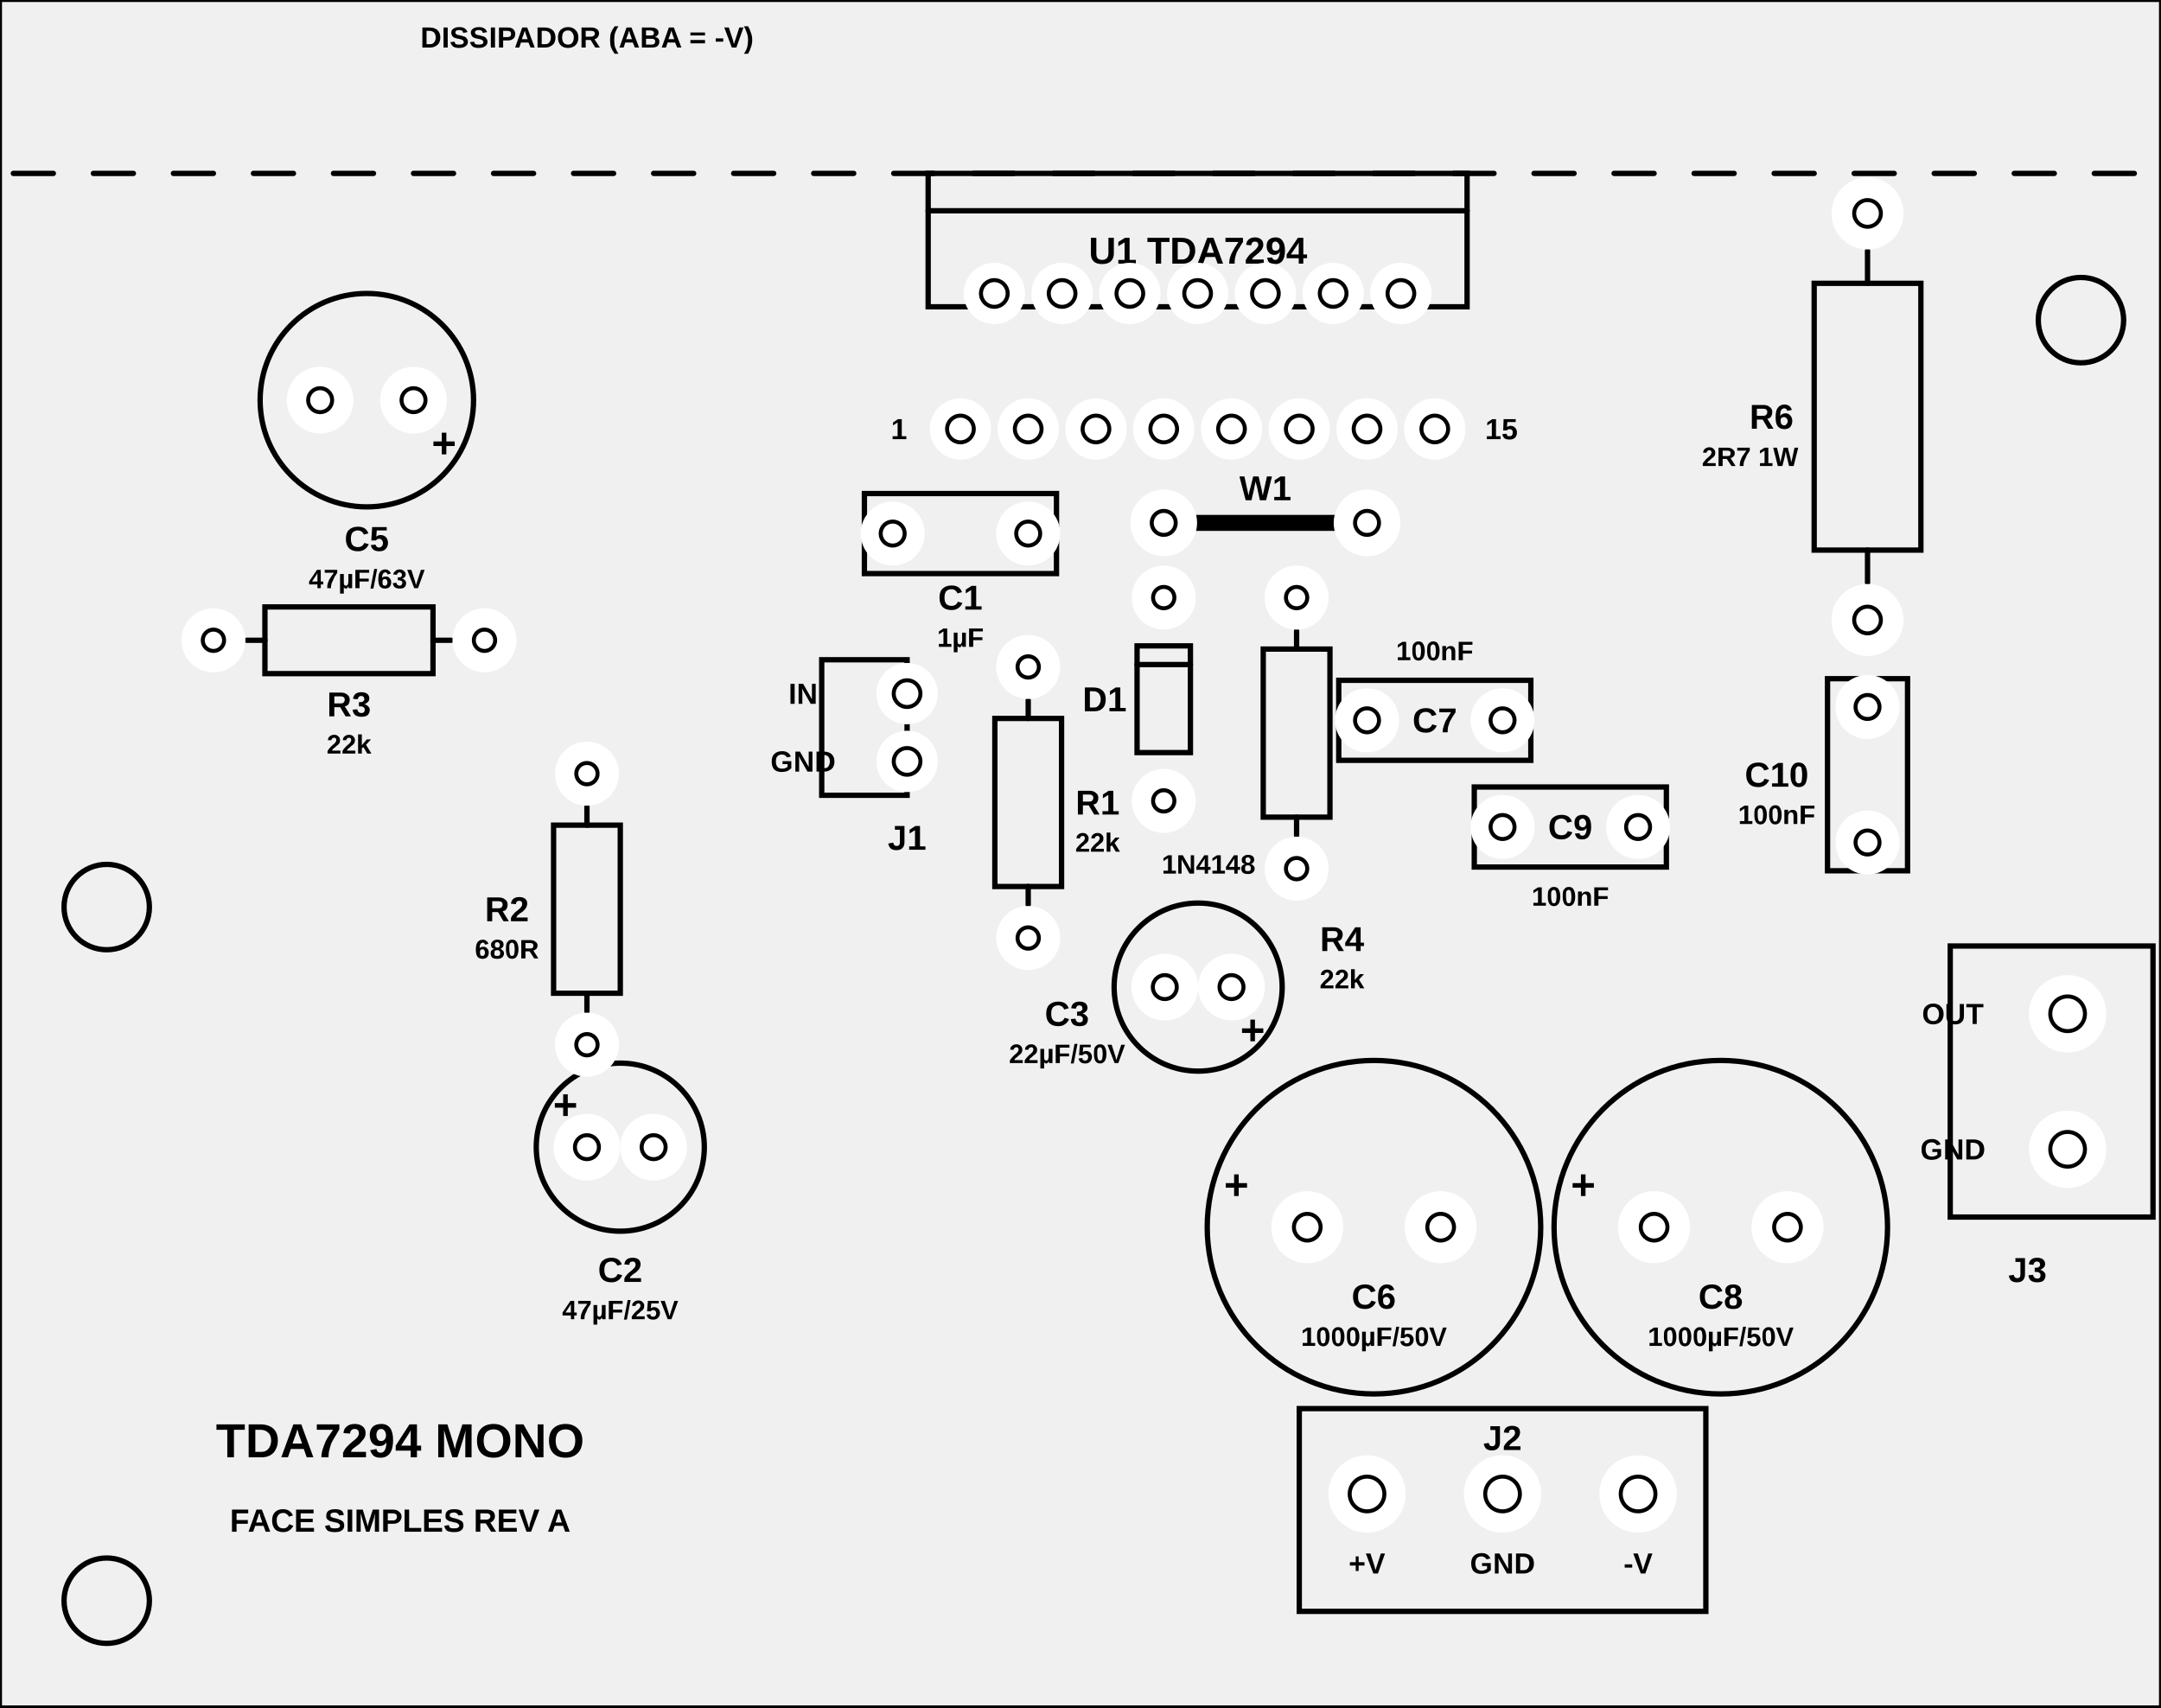
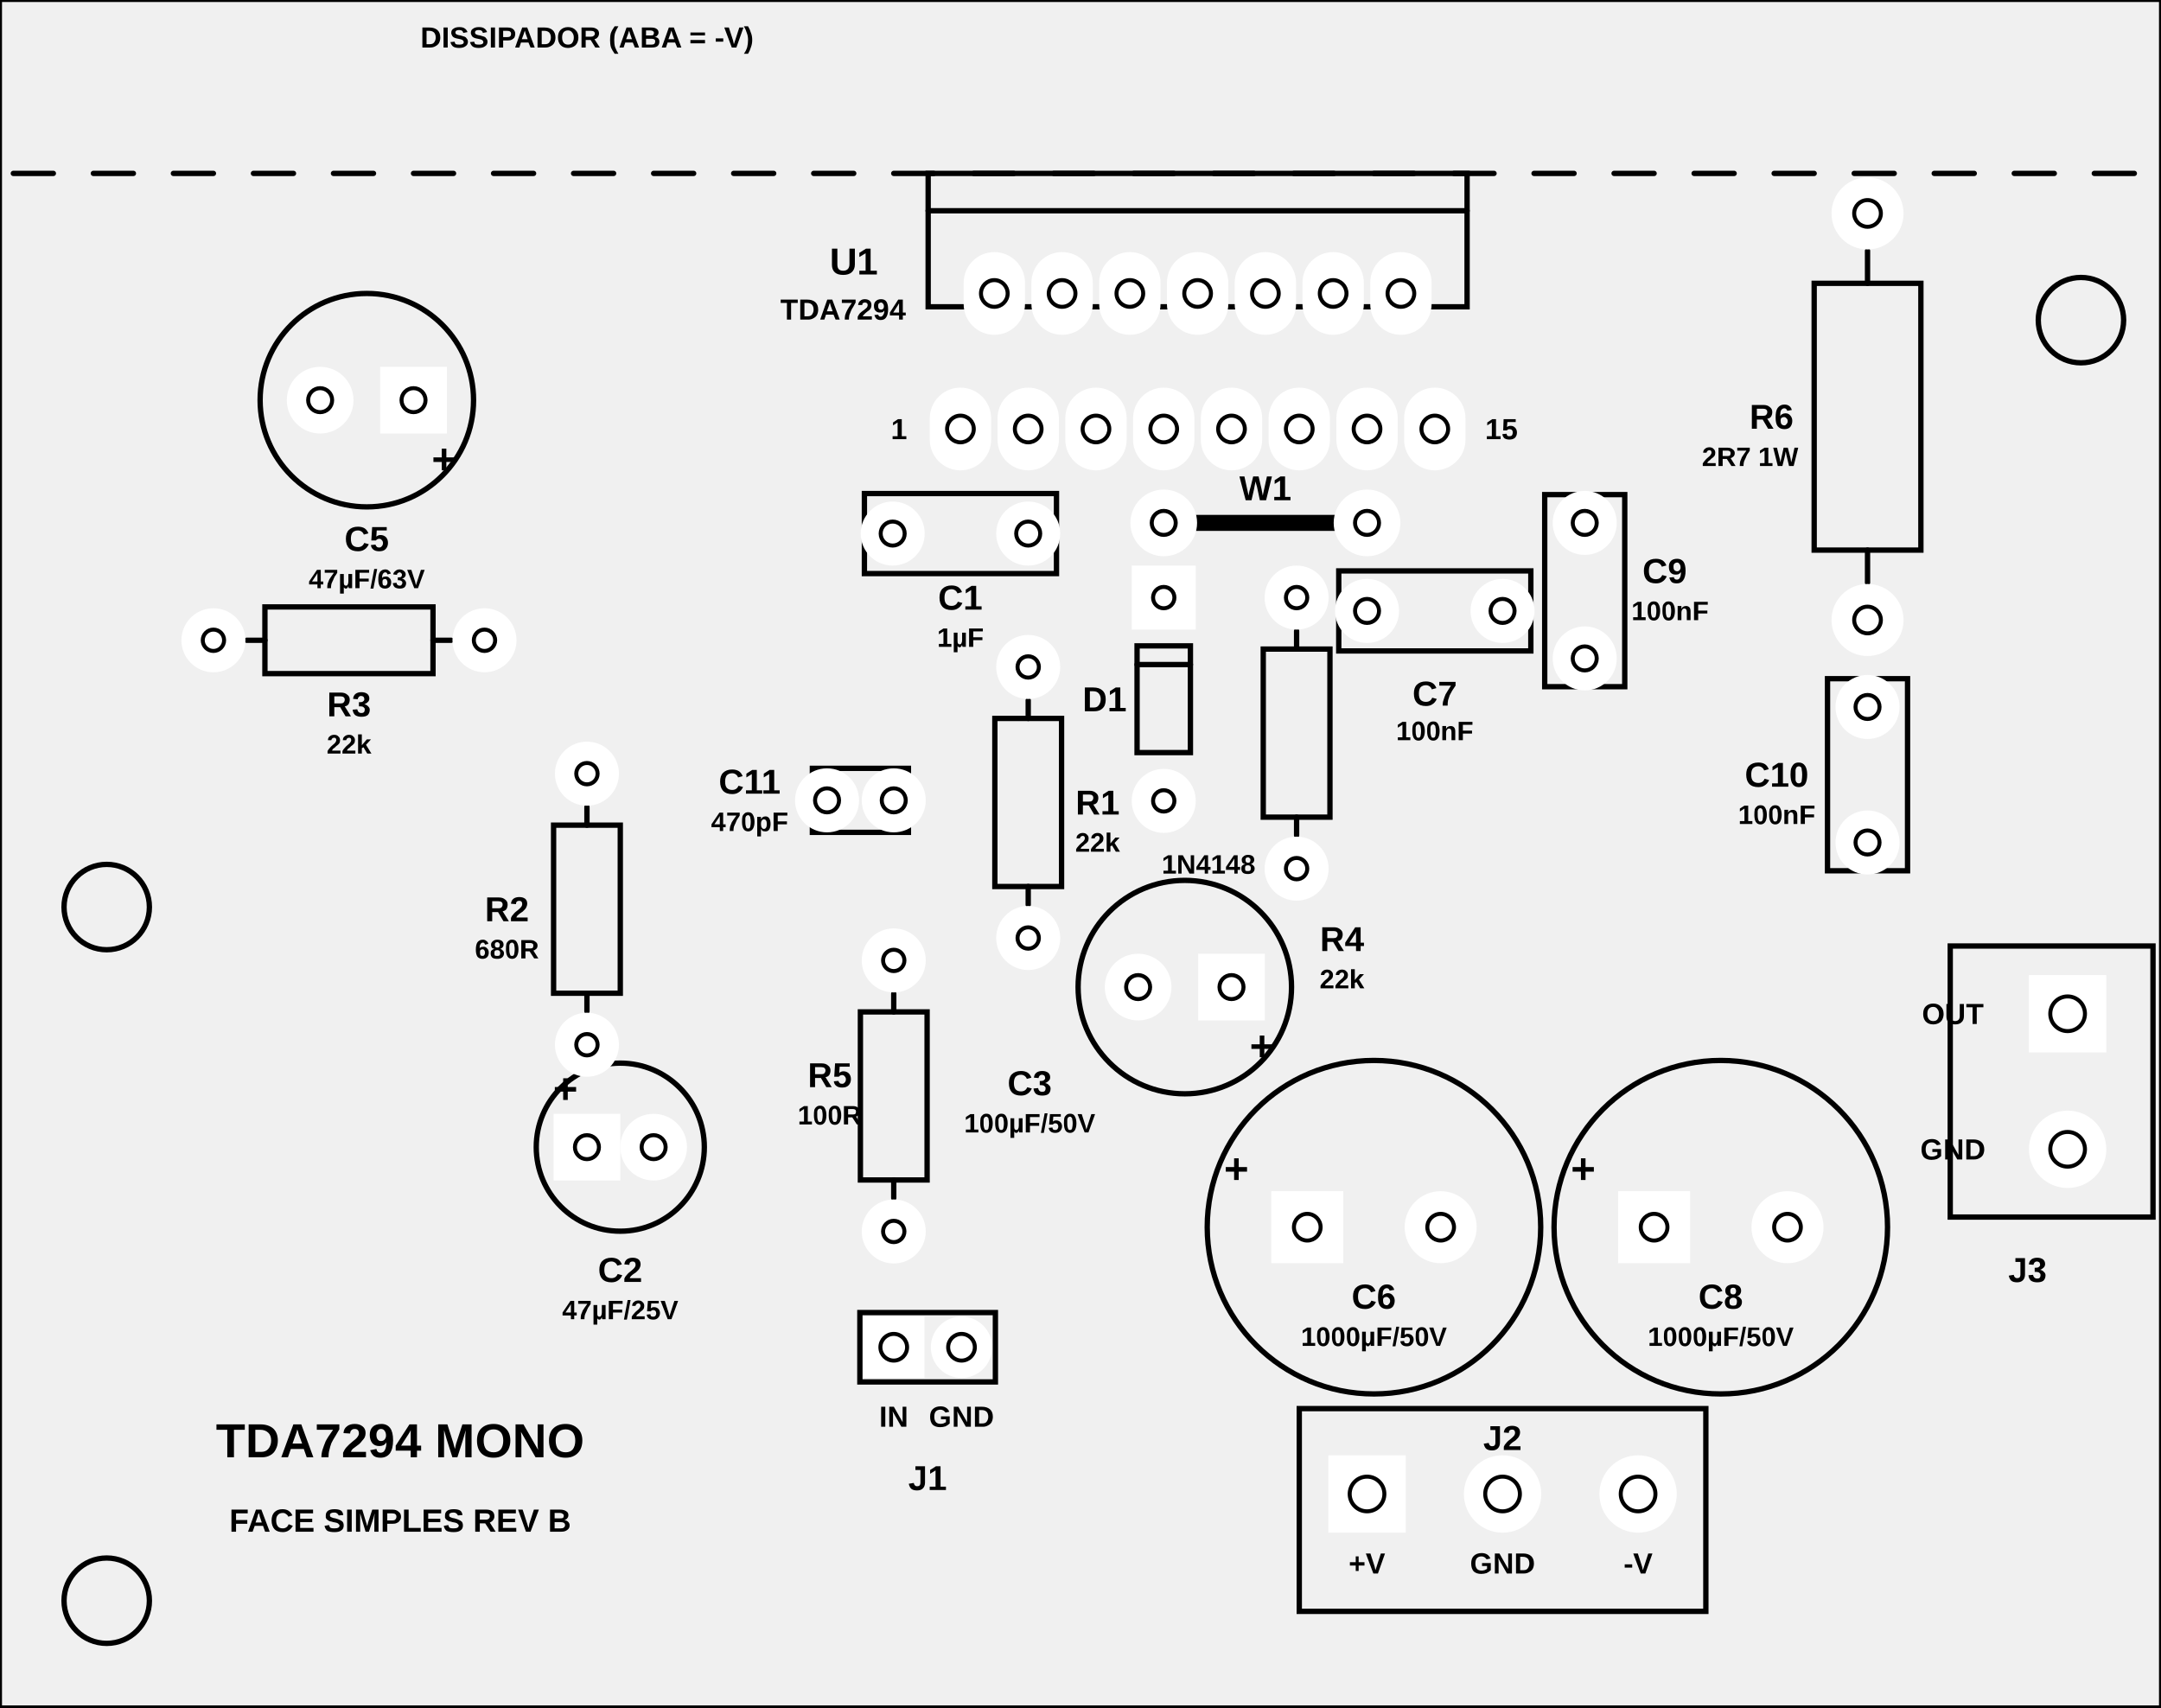
<svg xmlns="http://www.w3.org/2000/svg" width="81.0mm" height="64.0mm" viewBox="0 0 81.0 64.0">
  <g>
    <rect x="0" y="0" width="81.0" height="64.0" fill="none" stroke="#000" stroke-width="0.15" />
    <rect x="34.790" y="6.500" width="20.200" height="5.000" fill="none" stroke="#000" stroke-width="0.2" />
    <line x1="34.79" y1="7.9" x2="54.99" y2="7.9" stroke="#000" stroke-width="0.2" stroke-linecap="round" />
-     <text x="44.900" y="9.400" font-family="Arial, Helvetica, sans-serif" font-size="1.4" font-weight="bold" fill="#000" text-anchor="middle" dominant-baseline="central">U1  TDA7294</text>
+     <text x="32.000" y="9.800" font-family="Arial, Helvetica, sans-serif" font-size="1.4" font-weight="bold" fill="#000" text-anchor="middle" dominant-baseline="central">U1</text>
+     <text x="31.600" y="11.600" font-family="Arial, Helvetica, sans-serif" font-size="1.1" font-weight="bold" fill="#000" text-anchor="middle" dominant-baseline="central">TDA7294</text>
    <text x="33.700" y="16.080" font-family="Arial, Helvetica, sans-serif" font-size="1.1" font-weight="bold" fill="#000" text-anchor="middle" dominant-baseline="central">1</text>
    <text x="56.280" y="16.080" font-family="Arial, Helvetica, sans-serif" font-size="1.1" font-weight="bold" fill="#000" text-anchor="middle" dominant-baseline="central">15</text>
    <circle cx="13.75" cy="15.0" r="4.0" fill="none" stroke="#000" stroke-width="0.2" />
-     <text x="16.650" y="16.600" font-family="Arial, Helvetica, sans-serif" font-size="1.6" font-weight="bold" fill="#000" text-anchor="middle" dominant-baseline="central">+</text>
+     <text x="16.650" y="17.200" font-family="Arial, Helvetica, sans-serif" font-size="1.6" font-weight="bold" fill="#000" text-anchor="middle" dominant-baseline="central">+</text>
    <text x="13.750" y="20.200" font-family="Arial, Helvetica, sans-serif" font-size="1.3" font-weight="bold" fill="#000" text-anchor="middle" dominant-baseline="central">C5</text>
    <text x="13.750" y="21.700" font-family="Arial, Helvetica, sans-serif" font-size="1.0" font-weight="bold" fill="#000" text-anchor="middle" dominant-baseline="central">47µF/63V</text>
    <rect x="9.930" y="22.750" width="6.300" height="2.500" fill="none" stroke="#000" stroke-width="0.2" />
    <line x1="9.25" y1="24.0" x2="9.93" y2="24.0" stroke="#000" stroke-width="0.2" stroke-linecap="round" />
    <line x1="16.23" y1="24.0" x2="16.91" y2="24.0" stroke="#000" stroke-width="0.2" stroke-linecap="round" />
    <text x="13.080" y="26.400" font-family="Arial, Helvetica, sans-serif" font-size="1.3" font-weight="bold" fill="#000" text-anchor="middle" dominant-baseline="central">R3</text>
    <text x="13.080" y="27.900" font-family="Arial, Helvetica, sans-serif" font-size="1.0" font-weight="bold" fill="#000" text-anchor="middle" dominant-baseline="central">22k</text>
    <rect x="20.750" y="30.930" width="2.500" height="6.300" fill="none" stroke="#000" stroke-width="0.2" />
    <line x1="22.0" y1="30.25" x2="22.0" y2="30.93" stroke="#000" stroke-width="0.2" stroke-linecap="round" />
    <line x1="22.0" y1="37.23" x2="22.0" y2="37.91" stroke="#000" stroke-width="0.2" stroke-linecap="round" />
    <text x="19.000" y="34.080" font-family="Arial, Helvetica, sans-serif" font-size="1.3" font-weight="bold" fill="#000" text-anchor="middle" dominant-baseline="central">R2</text>
    <text x="19.000" y="35.580" font-family="Arial, Helvetica, sans-serif" font-size="1.0" font-weight="bold" fill="#000" text-anchor="middle" dominant-baseline="central">680R</text>
    <circle cx="23.25" cy="43.0" r="3.15" fill="none" stroke="#000" stroke-width="0.2" />
-     <text x="21.200" y="41.400" font-family="Arial, Helvetica, sans-serif" font-size="1.6" font-weight="bold" fill="#000" text-anchor="middle" dominant-baseline="central">+</text>
+     <text x="21.200" y="40.800" font-family="Arial, Helvetica, sans-serif" font-size="1.6" font-weight="bold" fill="#000" text-anchor="middle" dominant-baseline="central">+</text>
    <text x="23.250" y="47.600" font-family="Arial, Helvetica, sans-serif" font-size="1.3" font-weight="bold" fill="#000" text-anchor="middle" dominant-baseline="central">C2</text>
    <text x="23.250" y="49.100" font-family="Arial, Helvetica, sans-serif" font-size="1.0" font-weight="bold" fill="#000" text-anchor="middle" dominant-baseline="central">47µF/25V</text>
    <line x1="43.62" y1="19.6" x2="51.24" y2="19.6" stroke="#000" stroke-width="0.6" stroke-linecap="round" />
    <text x="47.430" y="18.300" font-family="Arial, Helvetica, sans-serif" font-size="1.3" font-weight="bold" fill="#000" text-anchor="middle" dominant-baseline="central">W1</text>
    <rect x="42.620" y="24.210" width="2.000" height="4.000" fill="none" stroke="#000" stroke-width="0.2" />
    <line x1="42.62" y1="24.91" x2="44.62" y2="24.91" stroke="#000" stroke-width="0.2" stroke-linecap="round" />
    <text x="41.400" y="26.210" font-family="Arial, Helvetica, sans-serif" font-size="1.3" font-weight="bold" fill="#000" text-anchor="middle" dominant-baseline="central">D1</text>
    <text x="45.300" y="32.400" font-family="Arial, Helvetica, sans-serif" font-size="1.0" font-weight="bold" fill="#000" text-anchor="middle" dominant-baseline="central">1N4148</text>
    <rect x="47.350" y="24.330" width="2.500" height="6.300" fill="none" stroke="#000" stroke-width="0.2" />
    <line x1="48.6" y1="23.65" x2="48.6" y2="24.33" stroke="#000" stroke-width="0.2" stroke-linecap="round" />
    <line x1="48.6" y1="30.63" x2="48.6" y2="31.31" stroke="#000" stroke-width="0.2" stroke-linecap="round" />
    <text x="50.300" y="35.200" font-family="Arial, Helvetica, sans-serif" font-size="1.3" font-weight="bold" fill="#000" text-anchor="middle" dominant-baseline="central">R4</text>
    <text x="50.300" y="36.700" font-family="Arial, Helvetica, sans-serif" font-size="1.0" font-weight="bold" fill="#000" text-anchor="middle" dominant-baseline="central">22k</text>
-     <circle cx="44.91" cy="37.0" r="3.15" fill="none" stroke="#000" stroke-width="0.2" />
-     <text x="46.960" y="38.600" font-family="Arial, Helvetica, sans-serif" font-size="1.6" font-weight="bold" fill="#000" text-anchor="middle" dominant-baseline="central">+</text>
-     <text x="40.000" y="38.000" font-family="Arial, Helvetica, sans-serif" font-size="1.3" font-weight="bold" fill="#000" text-anchor="middle" dominant-baseline="central">C3</text>
-     <text x="40.000" y="39.500" font-family="Arial, Helvetica, sans-serif" font-size="1.0" font-weight="bold" fill="#000" text-anchor="middle" dominant-baseline="central">22µF/50V</text>
+     <circle cx="44.41" cy="37.0" r="4.0" fill="none" stroke="#000" stroke-width="0.2" />
+     <text x="47.310" y="39.200" font-family="Arial, Helvetica, sans-serif" font-size="1.6" font-weight="bold" fill="#000" text-anchor="middle" dominant-baseline="central">+</text>
+     <text x="38.600" y="40.600" font-family="Arial, Helvetica, sans-serif" font-size="1.3" font-weight="bold" fill="#000" text-anchor="middle" dominant-baseline="central">C3</text>
+     <text x="38.600" y="42.100" font-family="Arial, Helvetica, sans-serif" font-size="1.0" font-weight="bold" fill="#000" text-anchor="middle" dominant-baseline="central">100µF/50V</text>
    <rect x="32.400" y="18.500" width="7.200" height="3.000" fill="none" stroke="#000" stroke-width="0.2" />
    <text x="36.000" y="22.400" font-family="Arial, Helvetica, sans-serif" font-size="1.3" font-weight="bold" fill="#000" text-anchor="middle" dominant-baseline="central">C1</text>
    <text x="36.000" y="23.900" font-family="Arial, Helvetica, sans-serif" font-size="1.0" font-weight="bold" fill="#000" text-anchor="middle" dominant-baseline="central">1µF</text>
    <rect x="37.290" y="26.930" width="2.500" height="6.300" fill="none" stroke="#000" stroke-width="0.2" />
    <line x1="38.54" y1="26.25" x2="38.54" y2="26.93" stroke="#000" stroke-width="0.2" stroke-linecap="round" />
    <line x1="38.54" y1="33.23" x2="38.54" y2="33.91" stroke="#000" stroke-width="0.2" stroke-linecap="round" />
    <text x="41.140" y="30.080" font-family="Arial, Helvetica, sans-serif" font-size="1.3" font-weight="bold" fill="#000" text-anchor="middle" dominant-baseline="central">R1</text>
    <text x="41.140" y="31.580" font-family="Arial, Helvetica, sans-serif" font-size="1.0" font-weight="bold" fill="#000" text-anchor="middle" dominant-baseline="central">22k</text>
-     <rect x="30.800" y="24.730" width="3.200" height="5.080" fill="none" stroke="#000" stroke-width="0.2" />
-     <text x="30.100" y="26.000" font-family="Arial, Helvetica, sans-serif" font-size="1.1" font-weight="bold" fill="#000" text-anchor="middle" dominant-baseline="central">IN</text>
-     <text x="30.100" y="28.540" font-family="Arial, Helvetica, sans-serif" font-size="1.1" font-weight="bold" fill="#000" text-anchor="middle" dominant-baseline="central">GND</text>
-     <text x="34.000" y="31.400" font-family="Arial, Helvetica, sans-serif" font-size="1.3" font-weight="bold" fill="#000" text-anchor="middle" dominant-baseline="central">J1</text>
-     <rect x="50.180" y="25.500" width="7.200" height="3.000" fill="none" stroke="#000" stroke-width="0.2" />
-     <text x="53.780" y="27.000" font-family="Arial, Helvetica, sans-serif" font-size="1.3" font-weight="bold" fill="#000" text-anchor="middle" dominant-baseline="central">C7</text>
-     <text x="53.780" y="24.400" font-family="Arial, Helvetica, sans-serif" font-size="1.0" font-weight="bold" fill="#000" text-anchor="middle" dominant-baseline="central">100nF</text>
-     <rect x="55.260" y="29.500" width="7.200" height="3.000" fill="none" stroke="#000" stroke-width="0.2" />
-     <text x="58.860" y="31.000" font-family="Arial, Helvetica, sans-serif" font-size="1.3" font-weight="bold" fill="#000" text-anchor="middle" dominant-baseline="central">C9</text>
-     <text x="58.860" y="33.600" font-family="Arial, Helvetica, sans-serif" font-size="1.0" font-weight="bold" fill="#000" text-anchor="middle" dominant-baseline="central">100nF</text>
+     <rect x="30.450" y="28.800" width="3.600" height="2.400" fill="none" stroke="#000" stroke-width="0.2" />
+     <text x="28.100" y="29.300" font-family="Arial, Helvetica, sans-serif" font-size="1.3" font-weight="bold" fill="#000" text-anchor="middle" dominant-baseline="central">C11</text>
+     <text x="28.100" y="30.800" font-family="Arial, Helvetica, sans-serif" font-size="1.0" font-weight="bold" fill="#000" text-anchor="middle" dominant-baseline="central">470pF</text>
+     <rect x="32.250" y="37.930" width="2.500" height="6.300" fill="none" stroke="#000" stroke-width="0.2" />
+     <line x1="33.5" y1="37.25" x2="33.5" y2="37.93" stroke="#000" stroke-width="0.2" stroke-linecap="round" />
+     <line x1="33.5" y1="44.23" x2="33.5" y2="44.91" stroke="#000" stroke-width="0.2" stroke-linecap="round" />
+     <text x="31.100" y="40.300" font-family="Arial, Helvetica, sans-serif" font-size="1.3" font-weight="bold" fill="#000" text-anchor="middle" dominant-baseline="central">R5</text>
+     <text x="31.100" y="41.800" font-family="Arial, Helvetica, sans-serif" font-size="1.0" font-weight="bold" fill="#000" text-anchor="middle" dominant-baseline="central">100R</text>
+     <rect x="32.230" y="49.200" width="5.080" height="2.600" fill="none" stroke="#000" stroke-width="0.2" />
+     <text x="33.500" y="53.100" font-family="Arial, Helvetica, sans-serif" font-size="1.1" font-weight="bold" fill="#000" text-anchor="middle" dominant-baseline="central">IN</text>
+     <text x="36.040" y="53.100" font-family="Arial, Helvetica, sans-serif" font-size="1.1" font-weight="bold" fill="#000" text-anchor="middle" dominant-baseline="central">GND</text>
+     <text x="34.770" y="55.400" font-family="Arial, Helvetica, sans-serif" font-size="1.3" font-weight="bold" fill="#000" text-anchor="middle" dominant-baseline="central">J1</text>
+     <rect x="50.180" y="21.400" width="7.200" height="3.000" fill="none" stroke="#000" stroke-width="0.2" />
+     <text x="53.780" y="26.000" font-family="Arial, Helvetica, sans-serif" font-size="1.3" font-weight="bold" fill="#000" text-anchor="middle" dominant-baseline="central">C7</text>
+     <text x="53.780" y="27.400" font-family="Arial, Helvetica, sans-serif" font-size="1.0" font-weight="bold" fill="#000" text-anchor="middle" dominant-baseline="central">100nF</text>
+     <rect x="57.900" y="18.540" width="3.000" height="7.200" fill="none" stroke="#000" stroke-width="0.2" />
+     <text x="62.400" y="21.400" font-family="Arial, Helvetica, sans-serif" font-size="1.3" font-weight="bold" fill="#000" text-anchor="middle" dominant-baseline="central">C9</text>
+     <text x="62.600" y="22.900" font-family="Arial, Helvetica, sans-serif" font-size="1.0" font-weight="bold" fill="#000" text-anchor="middle" dominant-baseline="central">100nF</text>
    <circle cx="51.5" cy="46.0" r="6.25" fill="none" stroke="#000" stroke-width="0.2" />
-     <text x="46.350" y="44.400" font-family="Arial, Helvetica, sans-serif" font-size="1.6" font-weight="bold" fill="#000" text-anchor="middle" dominant-baseline="central">+</text>
+     <text x="46.350" y="43.800" font-family="Arial, Helvetica, sans-serif" font-size="1.6" font-weight="bold" fill="#000" text-anchor="middle" dominant-baseline="central">+</text>
    <text x="51.500" y="48.600" font-family="Arial, Helvetica, sans-serif" font-size="1.3" font-weight="bold" fill="#000" text-anchor="middle" dominant-baseline="central">C6</text>
    <text x="51.500" y="50.100" font-family="Arial, Helvetica, sans-serif" font-size="1.0" font-weight="bold" fill="#000" text-anchor="middle" dominant-baseline="central">1000µF/50V</text>
    <circle cx="64.5" cy="46.0" r="6.25" fill="none" stroke="#000" stroke-width="0.2" />
-     <text x="59.350" y="44.400" font-family="Arial, Helvetica, sans-serif" font-size="1.6" font-weight="bold" fill="#000" text-anchor="middle" dominant-baseline="central">+</text>
+     <text x="59.350" y="43.800" font-family="Arial, Helvetica, sans-serif" font-size="1.6" font-weight="bold" fill="#000" text-anchor="middle" dominant-baseline="central">+</text>
    <text x="64.500" y="48.600" font-family="Arial, Helvetica, sans-serif" font-size="1.3" font-weight="bold" fill="#000" text-anchor="middle" dominant-baseline="central">C8</text>
    <text x="64.500" y="50.100" font-family="Arial, Helvetica, sans-serif" font-size="1.0" font-weight="bold" fill="#000" text-anchor="middle" dominant-baseline="central">1000µF/50V</text>
    <rect x="48.700" y="52.800" width="15.240" height="7.600" fill="none" stroke="#000" stroke-width="0.2" />
    <text x="51.240" y="58.600" font-family="Arial, Helvetica, sans-serif" font-size="1.1" font-weight="bold" fill="#000" text-anchor="middle" dominant-baseline="central">+V</text>
    <text x="56.320" y="58.600" font-family="Arial, Helvetica, sans-serif" font-size="1.1" font-weight="bold" fill="#000" text-anchor="middle" dominant-baseline="central">GND</text>
    <text x="61.400" y="58.600" font-family="Arial, Helvetica, sans-serif" font-size="1.1" font-weight="bold" fill="#000" text-anchor="middle" dominant-baseline="central">-V</text>
    <text x="56.320" y="53.900" font-family="Arial, Helvetica, sans-serif" font-size="1.3" font-weight="bold" fill="#000" text-anchor="middle" dominant-baseline="central">J2</text>
    <rect x="73.100" y="35.460" width="7.600" height="10.160" fill="none" stroke="#000" stroke-width="0.2" />
    <text x="73.200" y="38.000" font-family="Arial, Helvetica, sans-serif" font-size="1.1" font-weight="bold" fill="#000" text-anchor="middle" dominant-baseline="central">OUT</text>
    <text x="73.200" y="43.080" font-family="Arial, Helvetica, sans-serif" font-size="1.1" font-weight="bold" fill="#000" text-anchor="middle" dominant-baseline="central">GND</text>
    <text x="76.000" y="47.600" font-family="Arial, Helvetica, sans-serif" font-size="1.3" font-weight="bold" fill="#000" text-anchor="middle" dominant-baseline="central">J3</text>
    <rect x="68.000" y="10.620" width="4.000" height="10.000" fill="none" stroke="#000" stroke-width="0.2" />
    <line x1="70.0" y1="9.4" x2="70.0" y2="10.62" stroke="#000" stroke-width="0.2" stroke-linecap="round" />
    <line x1="70.0" y1="20.62" x2="70.0" y2="21.84" stroke="#000" stroke-width="0.2" stroke-linecap="round" />
    <text x="66.400" y="15.620" font-family="Arial, Helvetica, sans-serif" font-size="1.3" font-weight="bold" fill="#000" text-anchor="middle" dominant-baseline="central">R6</text>
    <text x="65.600" y="17.120" font-family="Arial, Helvetica, sans-serif" font-size="1.0" font-weight="bold" fill="#000" text-anchor="middle" dominant-baseline="central">2R7 1W</text>
    <rect x="68.500" y="25.440" width="3.000" height="7.200" fill="none" stroke="#000" stroke-width="0.2" />
    <text x="66.600" y="29.040" font-family="Arial, Helvetica, sans-serif" font-size="1.3" font-weight="bold" fill="#000" text-anchor="middle" dominant-baseline="central">C10</text>
    <text x="66.600" y="30.540" font-family="Arial, Helvetica, sans-serif" font-size="1.0" font-weight="bold" fill="#000" text-anchor="middle" dominant-baseline="central">100nF</text>
    <line x1="0.5" y1="6.5" x2="2.0" y2="6.5" stroke="#000" stroke-width="0.2" stroke-linecap="round" />
    <line x1="3.5" y1="6.5" x2="5.0" y2="6.5" stroke="#000" stroke-width="0.2" stroke-linecap="round" />
    <line x1="6.5" y1="6.5" x2="8.0" y2="6.5" stroke="#000" stroke-width="0.2" stroke-linecap="round" />
    <line x1="9.5" y1="6.5" x2="11.0" y2="6.5" stroke="#000" stroke-width="0.2" stroke-linecap="round" />
    <line x1="12.5" y1="6.5" x2="14.0" y2="6.5" stroke="#000" stroke-width="0.2" stroke-linecap="round" />
    <line x1="15.5" y1="6.5" x2="17.0" y2="6.5" stroke="#000" stroke-width="0.2" stroke-linecap="round" />
    <line x1="18.5" y1="6.5" x2="20.0" y2="6.5" stroke="#000" stroke-width="0.2" stroke-linecap="round" />
    <line x1="21.5" y1="6.5" x2="23.0" y2="6.5" stroke="#000" stroke-width="0.2" stroke-linecap="round" />
    <line x1="24.5" y1="6.5" x2="26.0" y2="6.5" stroke="#000" stroke-width="0.2" stroke-linecap="round" />
    <line x1="27.5" y1="6.5" x2="29.0" y2="6.5" stroke="#000" stroke-width="0.2" stroke-linecap="round" />
    <line x1="30.5" y1="6.5" x2="32.0" y2="6.5" stroke="#000" stroke-width="0.2" stroke-linecap="round" />
    <line x1="33.5" y1="6.5" x2="35.0" y2="6.5" stroke="#000" stroke-width="0.2" stroke-linecap="round" />
    <line x1="36.5" y1="6.5" x2="38.0" y2="6.5" stroke="#000" stroke-width="0.2" stroke-linecap="round" />
    <line x1="39.5" y1="6.5" x2="41.0" y2="6.5" stroke="#000" stroke-width="0.2" stroke-linecap="round" />
    <line x1="42.5" y1="6.5" x2="44.0" y2="6.5" stroke="#000" stroke-width="0.2" stroke-linecap="round" />
    <line x1="45.5" y1="6.5" x2="47.0" y2="6.5" stroke="#000" stroke-width="0.2" stroke-linecap="round" />
    <line x1="48.5" y1="6.5" x2="50.0" y2="6.5" stroke="#000" stroke-width="0.2" stroke-linecap="round" />
    <line x1="51.5" y1="6.5" x2="53.0" y2="6.5" stroke="#000" stroke-width="0.2" stroke-linecap="round" />
    <line x1="54.5" y1="6.5" x2="56.0" y2="6.5" stroke="#000" stroke-width="0.2" stroke-linecap="round" />
    <line x1="57.5" y1="6.5" x2="59.0" y2="6.5" stroke="#000" stroke-width="0.2" stroke-linecap="round" />
    <line x1="60.5" y1="6.5" x2="62.0" y2="6.5" stroke="#000" stroke-width="0.2" stroke-linecap="round" />
    <line x1="63.5" y1="6.5" x2="65.0" y2="6.5" stroke="#000" stroke-width="0.2" stroke-linecap="round" />
    <line x1="66.5" y1="6.5" x2="68.0" y2="6.5" stroke="#000" stroke-width="0.2" stroke-linecap="round" />
    <line x1="69.5" y1="6.5" x2="71.0" y2="6.5" stroke="#000" stroke-width="0.2" stroke-linecap="round" />
    <line x1="72.5" y1="6.5" x2="74.0" y2="6.5" stroke="#000" stroke-width="0.2" stroke-linecap="round" />
    <line x1="75.5" y1="6.5" x2="77.0" y2="6.5" stroke="#000" stroke-width="0.2" stroke-linecap="round" />
    <line x1="78.5" y1="6.5" x2="80.0" y2="6.5" stroke="#000" stroke-width="0.2" stroke-linecap="round" />
    <text x="22.000" y="1.400" font-family="Arial, Helvetica, sans-serif" font-size="1.1" font-weight="bold" fill="#000" text-anchor="middle" dominant-baseline="central">DISSIPADOR (ABA = -V)</text>
    <text x="15.000" y="54.000" font-family="Arial, Helvetica, sans-serif" font-size="1.8" font-weight="bold" fill="#000" text-anchor="middle" dominant-baseline="central">TDA7294 MONO</text>
-     <text x="15.000" y="57.000" font-family="Arial, Helvetica, sans-serif" font-size="1.2" font-weight="bold" fill="#000" text-anchor="middle" dominant-baseline="central">FACE SIMPLES  REV A</text>
-     <circle cx="36.000" cy="16.080" r="1.15" fill="#fff" stroke="none" />
+     <text x="15.000" y="57.000" font-family="Arial, Helvetica, sans-serif" font-size="1.2" font-weight="bold" fill="#000" text-anchor="middle" dominant-baseline="central">FACE SIMPLES  REV B</text>
+     <rect x="34.850" y="14.530" width="2.300" height="3.100" rx="1.150" fill="#fff" />
    <circle cx="36.000" cy="16.080" r="0.5" fill="none" stroke="#000" stroke-width="0.15" />
-     <circle cx="37.270" cy="11.000" r="1.15" fill="#fff" stroke="none" />
+     <rect x="36.120" y="9.450" width="2.300" height="3.100" rx="1.150" fill="#fff" />
    <circle cx="37.270" cy="11.000" r="0.5" fill="none" stroke="#000" stroke-width="0.15" />
-     <circle cx="38.540" cy="16.080" r="1.15" fill="#fff" stroke="none" />
+     <rect x="37.390" y="14.530" width="2.300" height="3.100" rx="1.150" fill="#fff" />
    <circle cx="38.540" cy="16.080" r="0.5" fill="none" stroke="#000" stroke-width="0.15" />
-     <circle cx="39.810" cy="11.000" r="1.15" fill="#fff" stroke="none" />
+     <rect x="38.660" y="9.450" width="2.300" height="3.100" rx="1.150" fill="#fff" />
    <circle cx="39.810" cy="11.000" r="0.5" fill="none" stroke="#000" stroke-width="0.15" />
-     <circle cx="41.080" cy="16.080" r="1.15" fill="#fff" stroke="none" />
+     <rect x="39.930" y="14.530" width="2.300" height="3.100" rx="1.150" fill="#fff" />
    <circle cx="41.080" cy="16.080" r="0.5" fill="none" stroke="#000" stroke-width="0.15" />
-     <circle cx="42.350" cy="11.000" r="1.15" fill="#fff" stroke="none" />
+     <rect x="41.200" y="9.450" width="2.300" height="3.100" rx="1.150" fill="#fff" />
    <circle cx="42.350" cy="11.000" r="0.5" fill="none" stroke="#000" stroke-width="0.15" />
-     <circle cx="43.620" cy="16.080" r="1.15" fill="#fff" stroke="none" />
+     <rect x="42.470" y="14.530" width="2.300" height="3.100" rx="1.150" fill="#fff" />
    <circle cx="43.620" cy="16.080" r="0.5" fill="none" stroke="#000" stroke-width="0.15" />
-     <circle cx="44.890" cy="11.000" r="1.15" fill="#fff" stroke="none" />
+     <rect x="43.740" y="9.450" width="2.300" height="3.100" rx="1.150" fill="#fff" />
    <circle cx="44.890" cy="11.000" r="0.5" fill="none" stroke="#000" stroke-width="0.15" />
-     <circle cx="46.160" cy="16.080" r="1.15" fill="#fff" stroke="none" />
+     <rect x="45.010" y="14.530" width="2.300" height="3.100" rx="1.150" fill="#fff" />
    <circle cx="46.160" cy="16.080" r="0.5" fill="none" stroke="#000" stroke-width="0.15" />
-     <circle cx="47.430" cy="11.000" r="1.15" fill="#fff" stroke="none" />
+     <rect x="46.280" y="9.450" width="2.300" height="3.100" rx="1.150" fill="#fff" />
    <circle cx="47.430" cy="11.000" r="0.5" fill="none" stroke="#000" stroke-width="0.15" />
-     <circle cx="48.700" cy="16.080" r="1.15" fill="#fff" stroke="none" />
+     <rect x="47.550" y="14.530" width="2.300" height="3.100" rx="1.150" fill="#fff" />
    <circle cx="48.700" cy="16.080" r="0.5" fill="none" stroke="#000" stroke-width="0.15" />
-     <circle cx="49.970" cy="11.000" r="1.15" fill="#fff" stroke="none" />
+     <rect x="48.820" y="9.450" width="2.300" height="3.100" rx="1.150" fill="#fff" />
    <circle cx="49.970" cy="11.000" r="0.5" fill="none" stroke="#000" stroke-width="0.15" />
-     <circle cx="51.240" cy="16.080" r="1.15" fill="#fff" stroke="none" />
+     <rect x="50.090" y="14.530" width="2.300" height="3.100" rx="1.150" fill="#fff" />
    <circle cx="51.240" cy="16.080" r="0.5" fill="none" stroke="#000" stroke-width="0.15" />
-     <circle cx="52.510" cy="11.000" r="1.15" fill="#fff" stroke="none" />
+     <rect x="51.360" y="9.450" width="2.300" height="3.100" rx="1.150" fill="#fff" />
    <circle cx="52.510" cy="11.000" r="0.5" fill="none" stroke="#000" stroke-width="0.15" />
-     <circle cx="53.780" cy="16.080" r="1.15" fill="#fff" stroke="none" />
+     <rect x="52.630" y="14.530" width="2.300" height="3.100" rx="1.150" fill="#fff" />
    <circle cx="53.780" cy="16.080" r="0.5" fill="none" stroke="#000" stroke-width="0.15" />
-     <circle cx="15.500" cy="15.000" r="1.25" fill="#fff" stroke="none" />
+     <rect x="14.250" y="13.750" width="2.500" height="2.500" fill="#fff" />
    <circle cx="15.500" cy="15.000" r="0.45" fill="none" stroke="#000" stroke-width="0.15" />
-     <circle cx="12.000" cy="15.000" r="1.25" fill="#fff" stroke="none" />
+     <circle cx="12.000" cy="15.000" r="1.250" fill="#fff" />
    <circle cx="12.000" cy="15.000" r="0.45" fill="none" stroke="#000" stroke-width="0.15" />
-     <circle cx="8.000" cy="24.000" r="1.2" fill="#fff" stroke="none" />
+     <circle cx="8.000" cy="24.000" r="1.200" fill="#fff" />
    <circle cx="8.000" cy="24.000" r="0.4" fill="none" stroke="#000" stroke-width="0.15" />
-     <circle cx="18.160" cy="24.000" r="1.2" fill="#fff" stroke="none" />
+     <circle cx="18.160" cy="24.000" r="1.200" fill="#fff" />
    <circle cx="18.160" cy="24.000" r="0.4" fill="none" stroke="#000" stroke-width="0.15" />
-     <circle cx="22.000" cy="29.000" r="1.2" fill="#fff" stroke="none" />
+     <circle cx="22.000" cy="29.000" r="1.200" fill="#fff" />
    <circle cx="22.000" cy="29.000" r="0.4" fill="none" stroke="#000" stroke-width="0.15" />
-     <circle cx="22.000" cy="39.160" r="1.2" fill="#fff" stroke="none" />
+     <circle cx="22.000" cy="39.160" r="1.200" fill="#fff" />
    <circle cx="22.000" cy="39.160" r="0.4" fill="none" stroke="#000" stroke-width="0.15" />
-     <circle cx="22.000" cy="43.000" r="1.25" fill="#fff" stroke="none" />
+     <rect x="20.750" y="41.750" width="2.500" height="2.500" fill="#fff" />
    <circle cx="22.000" cy="43.000" r="0.45" fill="none" stroke="#000" stroke-width="0.15" />
-     <circle cx="24.500" cy="43.000" r="1.25" fill="#fff" stroke="none" />
+     <circle cx="24.500" cy="43.000" r="1.250" fill="#fff" />
    <circle cx="24.500" cy="43.000" r="0.45" fill="none" stroke="#000" stroke-width="0.15" />
-     <circle cx="43.620" cy="19.600" r="1.25" fill="#fff" stroke="none" />
+     <circle cx="43.620" cy="19.600" r="1.250" fill="#fff" />
    <circle cx="43.620" cy="19.600" r="0.45" fill="none" stroke="#000" stroke-width="0.15" />
-     <circle cx="51.240" cy="19.600" r="1.25" fill="#fff" stroke="none" />
+     <circle cx="51.240" cy="19.600" r="1.250" fill="#fff" />
    <circle cx="51.240" cy="19.600" r="0.45" fill="none" stroke="#000" stroke-width="0.15" />
-     <circle cx="43.620" cy="30.020" r="1.2" fill="#fff" stroke="none" />
+     <circle cx="43.620" cy="30.020" r="1.200" fill="#fff" />
    <circle cx="43.620" cy="30.020" r="0.4" fill="none" stroke="#000" stroke-width="0.15" />
-     <circle cx="43.620" cy="22.400" r="1.2" fill="#fff" stroke="none" />
+     <rect x="42.420" y="21.200" width="2.400" height="2.400" fill="#fff" />
    <circle cx="43.620" cy="22.400" r="0.4" fill="none" stroke="#000" stroke-width="0.15" />
-     <circle cx="48.600" cy="22.400" r="1.2" fill="#fff" stroke="none" />
+     <circle cx="48.600" cy="22.400" r="1.200" fill="#fff" />
    <circle cx="48.600" cy="22.400" r="0.4" fill="none" stroke="#000" stroke-width="0.15" />
-     <circle cx="48.600" cy="32.560" r="1.2" fill="#fff" stroke="none" />
+     <circle cx="48.600" cy="32.560" r="1.200" fill="#fff" />
    <circle cx="48.600" cy="32.560" r="0.4" fill="none" stroke="#000" stroke-width="0.15" />
-     <circle cx="46.160" cy="37.000" r="1.25" fill="#fff" stroke="none" />
+     <rect x="44.910" y="35.750" width="2.500" height="2.500" fill="#fff" />
    <circle cx="46.160" cy="37.000" r="0.45" fill="none" stroke="#000" stroke-width="0.15" />
-     <circle cx="43.660" cy="37.000" r="1.25" fill="#fff" stroke="none" />
-     <circle cx="43.660" cy="37.000" r="0.45" fill="none" stroke="#000" stroke-width="0.15" />
-     <circle cx="33.460" cy="20.000" r="1.2" fill="#fff" stroke="none" />
+     <circle cx="42.660" cy="37.000" r="1.250" fill="#fff" />
+     <circle cx="42.660" cy="37.000" r="0.45" fill="none" stroke="#000" stroke-width="0.15" />
+     <circle cx="33.460" cy="20.000" r="1.200" fill="#fff" />
    <circle cx="33.460" cy="20.000" r="0.45" fill="none" stroke="#000" stroke-width="0.15" />
-     <circle cx="38.540" cy="20.000" r="1.2" fill="#fff" stroke="none" />
+     <circle cx="38.540" cy="20.000" r="1.200" fill="#fff" />
    <circle cx="38.540" cy="20.000" r="0.45" fill="none" stroke="#000" stroke-width="0.15" />
-     <circle cx="38.540" cy="25.000" r="1.2" fill="#fff" stroke="none" />
+     <circle cx="38.540" cy="25.000" r="1.200" fill="#fff" />
    <circle cx="38.540" cy="25.000" r="0.4" fill="none" stroke="#000" stroke-width="0.15" />
-     <circle cx="38.540" cy="35.160" r="1.2" fill="#fff" stroke="none" />
+     <circle cx="38.540" cy="35.160" r="1.200" fill="#fff" />
    <circle cx="38.540" cy="35.160" r="0.4" fill="none" stroke="#000" stroke-width="0.15" />
-     <circle cx="34.000" cy="26.000" r="1.15" fill="#fff" stroke="none" />
-     <circle cx="34.000" cy="26.000" r="0.5" fill="none" stroke="#000" stroke-width="0.15" />
-     <circle cx="34.000" cy="28.540" r="1.15" fill="#fff" stroke="none" />
-     <circle cx="34.000" cy="28.540" r="0.5" fill="none" stroke="#000" stroke-width="0.15" />
-     <circle cx="51.240" cy="27.000" r="1.2" fill="#fff" stroke="none" />
-     <circle cx="51.240" cy="27.000" r="0.45" fill="none" stroke="#000" stroke-width="0.15" />
-     <circle cx="56.320" cy="27.000" r="1.2" fill="#fff" stroke="none" />
-     <circle cx="56.320" cy="27.000" r="0.45" fill="none" stroke="#000" stroke-width="0.15" />
-     <circle cx="56.320" cy="31.000" r="1.2" fill="#fff" stroke="none" />
-     <circle cx="56.320" cy="31.000" r="0.45" fill="none" stroke="#000" stroke-width="0.15" />
-     <circle cx="61.400" cy="31.000" r="1.2" fill="#fff" stroke="none" />
-     <circle cx="61.400" cy="31.000" r="0.45" fill="none" stroke="#000" stroke-width="0.15" />
-     <circle cx="49.000" cy="46.000" r="1.35" fill="#fff" stroke="none" />
+     <circle cx="31.000" cy="30.000" r="1.200" fill="#fff" />
+     <circle cx="31.000" cy="30.000" r="0.45" fill="none" stroke="#000" stroke-width="0.15" />
+     <circle cx="33.500" cy="30.000" r="1.200" fill="#fff" />
+     <circle cx="33.500" cy="30.000" r="0.45" fill="none" stroke="#000" stroke-width="0.15" />
+     <circle cx="33.500" cy="36.000" r="1.200" fill="#fff" />
+     <circle cx="33.500" cy="36.000" r="0.4" fill="none" stroke="#000" stroke-width="0.15" />
+     <circle cx="33.500" cy="46.160" r="1.200" fill="#fff" />
+     <circle cx="33.500" cy="46.160" r="0.4" fill="none" stroke="#000" stroke-width="0.15" />
+     <rect x="32.350" y="49.350" width="2.300" height="2.300" fill="#fff" />
+     <circle cx="33.500" cy="50.500" r="0.5" fill="none" stroke="#000" stroke-width="0.15" />
+     <circle cx="36.040" cy="50.500" r="1.150" fill="#fff" />
+     <circle cx="36.040" cy="50.500" r="0.5" fill="none" stroke="#000" stroke-width="0.15" />
+     <circle cx="51.240" cy="22.900" r="1.200" fill="#fff" />
+     <circle cx="51.240" cy="22.900" r="0.45" fill="none" stroke="#000" stroke-width="0.15" />
+     <circle cx="56.320" cy="22.900" r="1.200" fill="#fff" />
+     <circle cx="56.320" cy="22.900" r="0.45" fill="none" stroke="#000" stroke-width="0.15" />
+     <circle cx="59.400" cy="19.600" r="1.200" fill="#fff" />
+     <circle cx="59.400" cy="19.600" r="0.45" fill="none" stroke="#000" stroke-width="0.15" />
+     <circle cx="59.400" cy="24.680" r="1.200" fill="#fff" />
+     <circle cx="59.400" cy="24.680" r="0.45" fill="none" stroke="#000" stroke-width="0.15" />
+     <rect x="47.650" y="44.650" width="2.700" height="2.700" fill="#fff" />
    <circle cx="49.000" cy="46.000" r="0.5" fill="none" stroke="#000" stroke-width="0.15" />
-     <circle cx="54.000" cy="46.000" r="1.35" fill="#fff" stroke="none" />
+     <circle cx="54.000" cy="46.000" r="1.350" fill="#fff" />
    <circle cx="54.000" cy="46.000" r="0.5" fill="none" stroke="#000" stroke-width="0.15" />
-     <circle cx="62.000" cy="46.000" r="1.35" fill="#fff" stroke="none" />
+     <rect x="60.650" y="44.650" width="2.700" height="2.700" fill="#fff" />
    <circle cx="62.000" cy="46.000" r="0.5" fill="none" stroke="#000" stroke-width="0.15" />
-     <circle cx="67.000" cy="46.000" r="1.35" fill="#fff" stroke="none" />
+     <circle cx="67.000" cy="46.000" r="1.350" fill="#fff" />
    <circle cx="67.000" cy="46.000" r="0.5" fill="none" stroke="#000" stroke-width="0.15" />
-     <circle cx="51.240" cy="56.000" r="1.45" fill="#fff" stroke="none" />
+     <rect x="49.790" y="54.550" width="2.900" height="2.900" fill="#fff" />
    <circle cx="51.240" cy="56.000" r="0.65" fill="none" stroke="#000" stroke-width="0.15" />
-     <circle cx="56.320" cy="56.000" r="1.45" fill="#fff" stroke="none" />
+     <circle cx="56.320" cy="56.000" r="1.450" fill="#fff" />
    <circle cx="56.320" cy="56.000" r="0.65" fill="none" stroke="#000" stroke-width="0.15" />
-     <circle cx="61.400" cy="56.000" r="1.45" fill="#fff" stroke="none" />
+     <circle cx="61.400" cy="56.000" r="1.450" fill="#fff" />
    <circle cx="61.400" cy="56.000" r="0.65" fill="none" stroke="#000" stroke-width="0.15" />
-     <circle cx="77.500" cy="38.000" r="1.45" fill="#fff" stroke="none" />
+     <rect x="76.050" y="36.550" width="2.900" height="2.900" fill="#fff" />
    <circle cx="77.500" cy="38.000" r="0.65" fill="none" stroke="#000" stroke-width="0.15" />
-     <circle cx="77.500" cy="43.080" r="1.45" fill="#fff" stroke="none" />
+     <circle cx="77.500" cy="43.080" r="1.450" fill="#fff" />
    <circle cx="77.500" cy="43.080" r="0.65" fill="none" stroke="#000" stroke-width="0.15" />
-     <circle cx="70.000" cy="8.000" r="1.35" fill="#fff" stroke="none" />
+     <circle cx="70.000" cy="8.000" r="1.350" fill="#fff" />
    <circle cx="70.000" cy="8.000" r="0.5" fill="none" stroke="#000" stroke-width="0.15" />
-     <circle cx="70.000" cy="23.240" r="1.35" fill="#fff" stroke="none" />
+     <circle cx="70.000" cy="23.240" r="1.350" fill="#fff" />
    <circle cx="70.000" cy="23.240" r="0.5" fill="none" stroke="#000" stroke-width="0.15" />
-     <circle cx="70.000" cy="26.500" r="1.2" fill="#fff" stroke="none" />
+     <circle cx="70.000" cy="26.500" r="1.200" fill="#fff" />
    <circle cx="70.000" cy="26.500" r="0.45" fill="none" stroke="#000" stroke-width="0.15" />
-     <circle cx="70.000" cy="31.580" r="1.2" fill="#fff" stroke="none" />
+     <circle cx="70.000" cy="31.580" r="1.200" fill="#fff" />
    <circle cx="70.000" cy="31.580" r="0.45" fill="none" stroke="#000" stroke-width="0.15" />
    <circle cx="4.0" cy="34.0" r="1.6" fill="none" stroke="#000" stroke-width="0.2" />
    <circle cx="4.0" cy="60.0" r="1.6" fill="none" stroke="#000" stroke-width="0.2" />
    <circle cx="78.0" cy="12.0" r="1.6" fill="none" stroke="#000" stroke-width="0.2" />
  </g>
</svg>
